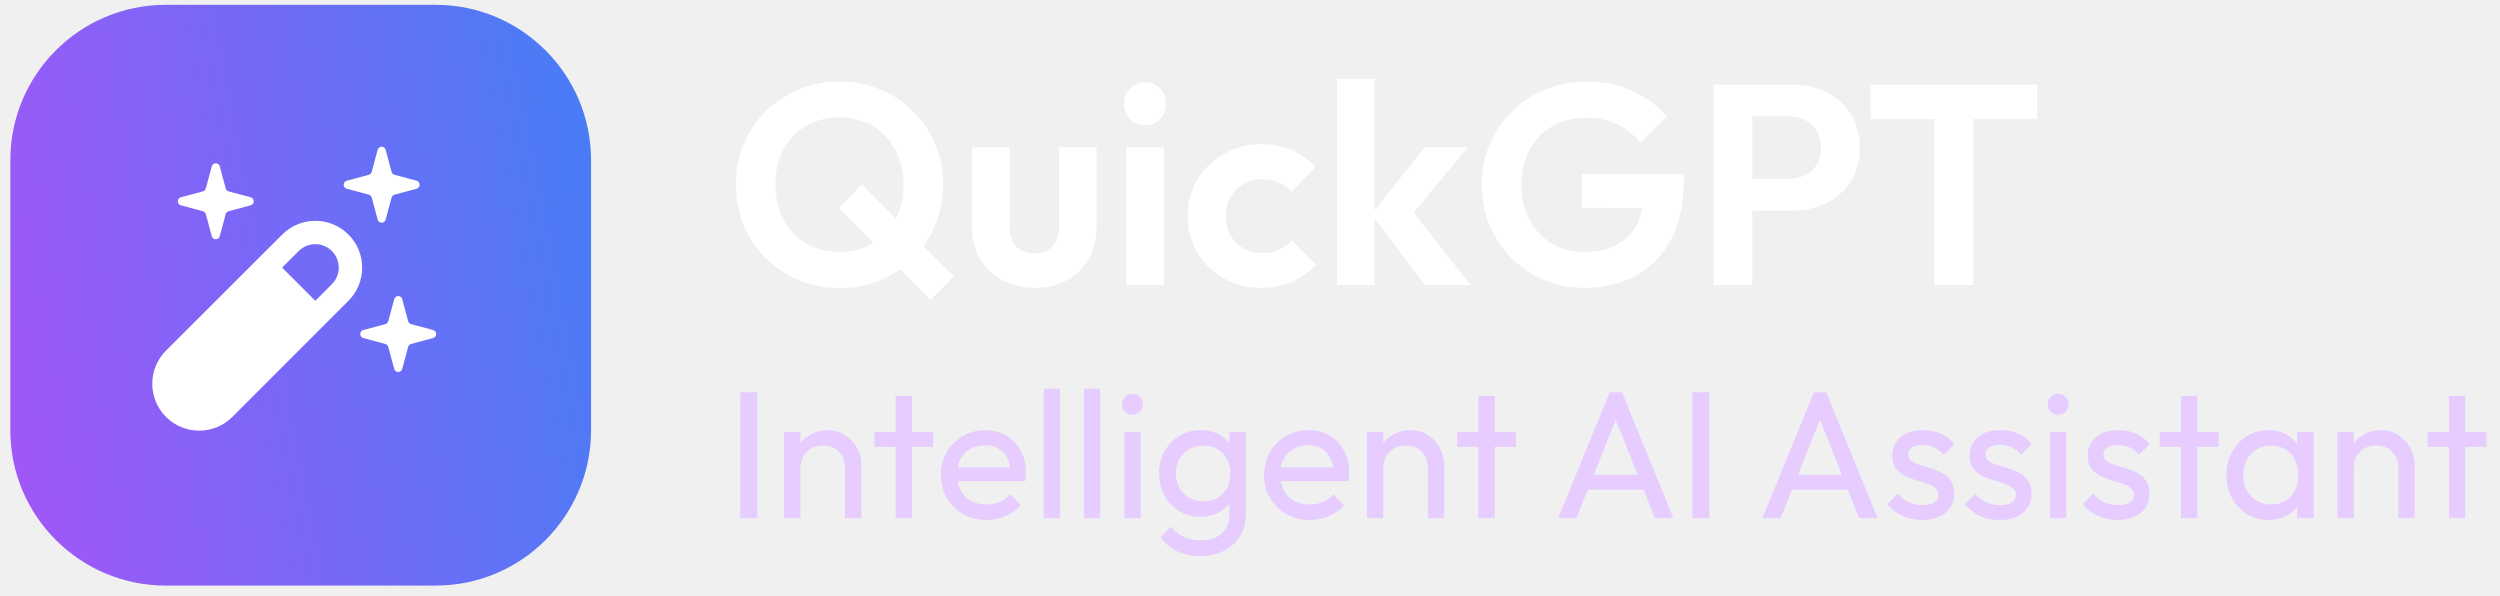
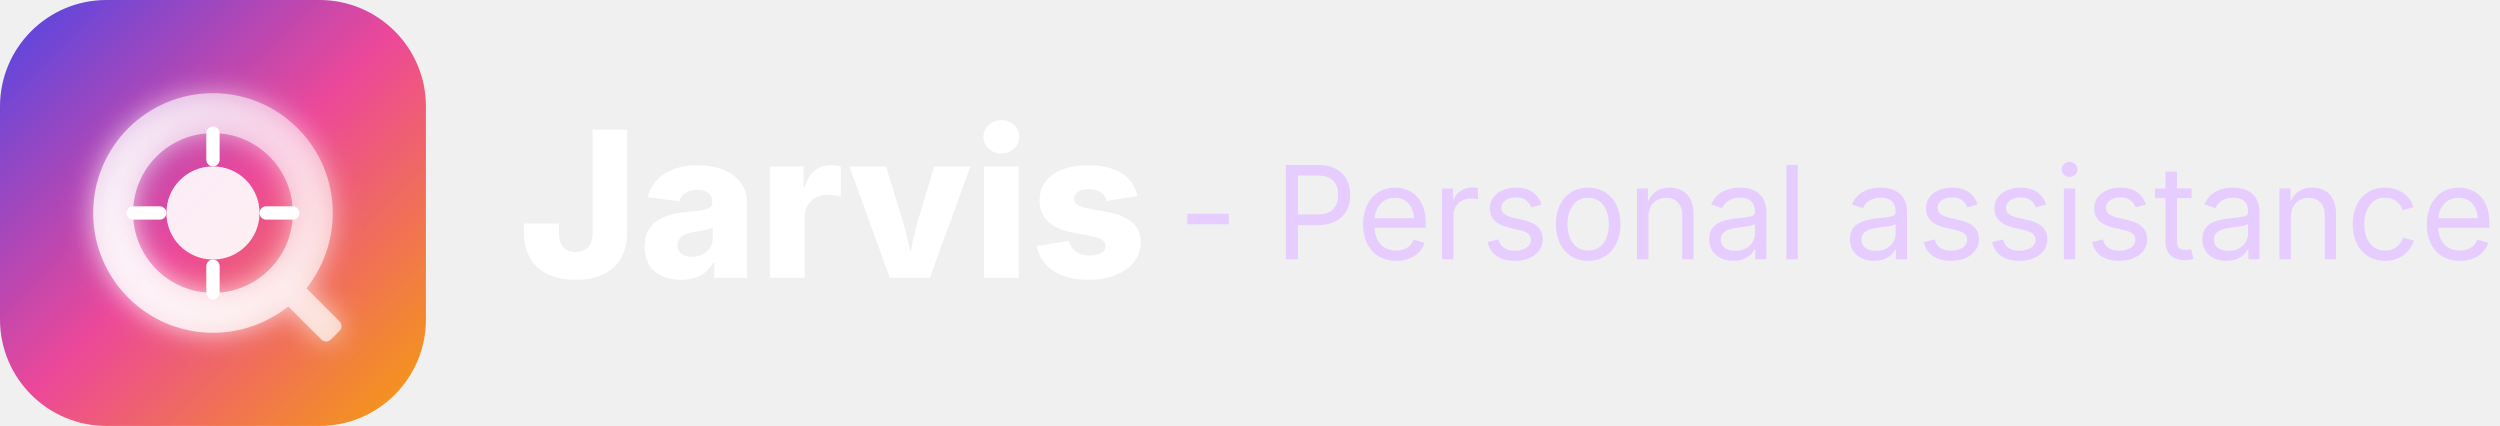
- <svg xmlns="http://www.w3.org/2000/svg" width="193" height="46" viewBox="0 0 193 46" fill="none">
-   <path d="M64.844 22.242C63.715 22.242 62.659 22.037 61.676 21.626C60.708 21.215 59.857 20.651 59.124 19.932C58.391 19.199 57.819 18.348 57.408 17.38C57.012 16.397 56.814 15.349 56.814 14.234C56.814 13.119 57.012 12.085 57.408 11.132C57.819 10.164 58.383 9.321 59.102 8.602C59.835 7.869 60.686 7.304 61.654 6.908C62.622 6.497 63.671 6.292 64.8 6.292C65.929 6.292 66.978 6.497 67.946 6.908C68.914 7.304 69.765 7.869 70.498 8.602C71.231 9.321 71.796 10.164 72.192 11.132C72.603 12.1 72.808 13.141 72.808 14.256C72.808 15.371 72.603 16.412 72.192 17.38C71.796 18.348 71.231 19.199 70.498 19.932C69.779 20.651 68.936 21.215 67.968 21.626C67 22.037 65.959 22.242 64.844 22.242ZM71.818 23.144L64.734 16.06L66.538 14.234L73.644 21.34L71.818 23.144ZM64.8 19.448C65.783 19.448 66.641 19.228 67.374 18.788C68.122 18.348 68.701 17.739 69.112 16.962C69.537 16.185 69.75 15.275 69.75 14.234C69.75 13.471 69.625 12.775 69.376 12.144C69.141 11.513 68.804 10.971 68.364 10.516C67.924 10.047 67.403 9.687 66.802 9.438C66.201 9.189 65.533 9.064 64.8 9.064C63.832 9.064 62.974 9.284 62.226 9.724C61.493 10.149 60.913 10.751 60.488 11.528C60.077 12.305 59.872 13.207 59.872 14.234C59.872 15.011 59.989 15.723 60.224 16.368C60.473 17.013 60.811 17.563 61.236 18.018C61.676 18.473 62.197 18.825 62.798 19.074C63.414 19.323 64.081 19.448 64.8 19.448ZM79.855 22.22C78.916 22.22 78.08 22.022 77.347 21.626C76.628 21.23 76.064 20.68 75.653 19.976C75.242 19.272 75.037 18.458 75.037 17.534V11.374H77.941V17.468C77.941 17.908 78.014 18.289 78.161 18.612C78.308 18.92 78.528 19.155 78.821 19.316C79.114 19.477 79.459 19.558 79.855 19.558C80.456 19.558 80.925 19.375 81.263 19.008C81.6 18.641 81.769 18.128 81.769 17.468V11.374H84.651V17.534C84.651 18.473 84.445 19.294 84.035 19.998C83.639 20.702 83.074 21.252 82.341 21.648C81.622 22.029 80.793 22.22 79.855 22.22ZM86.946 22V11.374H89.85V22L86.946 22ZM88.398 9.658C87.929 9.658 87.54 9.504 87.232 9.196C86.924 8.873 86.77 8.477 86.77 8.008C86.77 7.553 86.924 7.165 87.232 6.842C87.54 6.519 87.929 6.358 88.398 6.358C88.882 6.358 89.271 6.519 89.564 6.842C89.872 7.165 90.026 7.553 90.026 8.008C90.026 8.477 89.872 8.873 89.564 9.196C89.271 9.504 88.882 9.658 88.398 9.658ZM97.419 22.22C96.334 22.22 95.358 21.978 94.493 21.494C93.628 21.01 92.946 20.35 92.447 19.514C91.948 18.678 91.699 17.739 91.699 16.698C91.699 15.642 91.948 14.696 92.447 13.86C92.946 13.024 93.628 12.364 94.493 11.88C95.373 11.381 96.348 11.132 97.419 11.132C98.255 11.132 99.025 11.286 99.729 11.594C100.433 11.902 101.042 12.342 101.555 12.914L99.707 14.784C99.428 14.476 99.091 14.241 98.695 14.08C98.314 13.919 97.888 13.838 97.419 13.838C96.891 13.838 96.414 13.963 95.989 14.212C95.578 14.447 95.248 14.777 94.999 15.202C94.764 15.613 94.647 16.104 94.647 16.676C94.647 17.233 94.764 17.732 94.999 18.172C95.248 18.597 95.578 18.935 95.989 19.184C96.414 19.419 96.891 19.536 97.419 19.536C97.903 19.536 98.336 19.455 98.717 19.294C99.113 19.118 99.45 18.869 99.729 18.546L101.599 20.416C101.056 21.003 100.433 21.45 99.729 21.758C99.025 22.066 98.255 22.22 97.419 22.22ZM110.007 22L105.893 16.522L109.985 11.374H113.307L108.511 17.182L108.621 15.774L113.527 22H110.007ZM103.231 22V6.094H106.113V22H103.231ZM122.312 22.22C121.212 22.22 120.178 22.022 119.21 21.626C118.257 21.215 117.413 20.643 116.68 19.91C115.961 19.177 115.397 18.333 114.986 17.38C114.59 16.412 114.392 15.371 114.392 14.256C114.392 13.127 114.597 12.085 115.008 11.132C115.419 10.164 115.991 9.321 116.724 8.602C117.457 7.869 118.315 7.304 119.298 6.908C120.281 6.497 121.344 6.292 122.488 6.292C123.764 6.292 124.937 6.534 126.008 7.018C127.079 7.487 127.966 8.155 128.67 9.02L126.646 11.044C126.162 10.413 125.561 9.929 124.842 9.592C124.123 9.255 123.331 9.086 122.466 9.086C121.483 9.086 120.611 9.306 119.848 9.746C119.1 10.171 118.513 10.773 118.088 11.55C117.663 12.313 117.45 13.207 117.45 14.234C117.45 15.261 117.655 16.17 118.066 16.962C118.491 17.739 119.063 18.348 119.782 18.788C120.515 19.228 121.351 19.448 122.29 19.448C123.258 19.448 124.087 19.272 124.776 18.92C125.465 18.553 125.993 18.025 126.36 17.336C126.727 16.632 126.91 15.774 126.91 14.762L128.868 16.104L122.114 16.038V13.442H129.99V13.86C129.99 15.708 129.66 17.255 129 18.502C128.34 19.734 127.431 20.665 126.272 21.296C125.128 21.912 123.808 22.22 122.312 22.22ZM134.485 16.258V13.816L138.071 13.816C138.541 13.816 138.966 13.721 139.347 13.53C139.729 13.339 140.029 13.068 140.249 12.716C140.469 12.349 140.579 11.909 140.579 11.396C140.579 10.897 140.469 10.465 140.249 10.098C140.029 9.731 139.729 9.453 139.347 9.262C138.966 9.071 138.541 8.976 138.071 8.976L134.485 8.976V6.534H138.379C139.362 6.534 140.242 6.732 141.019 7.128C141.811 7.524 142.435 8.089 142.889 8.822C143.344 9.541 143.571 10.399 143.571 11.396C143.571 12.393 143.344 13.259 142.889 13.992C142.435 14.711 141.811 15.268 141.019 15.664C140.242 16.06 139.362 16.258 138.379 16.258H134.485ZM132.285 22V6.534H135.277V22H132.285ZM149.326 22V6.864H152.34V22L149.326 22ZM144.398 9.196V6.534H157.268V9.196H144.398Z" fill="white" />
-   <path d="M57.148 40V30.284H58.464V40H57.148ZM65.237 40V36.122C65.237 35.618 65.079 35.203 64.761 34.876C64.444 34.549 64.033 34.386 63.529 34.386C63.193 34.386 62.895 34.461 62.633 34.61C62.372 34.759 62.167 34.965 62.017 35.226C61.868 35.487 61.793 35.786 61.793 36.122L61.275 35.828C61.275 35.324 61.387 34.876 61.611 34.484C61.835 34.092 62.148 33.784 62.549 33.56C62.951 33.327 63.403 33.21 63.907 33.21C64.411 33.21 64.855 33.336 65.237 33.588C65.629 33.84 65.937 34.171 66.161 34.582C66.385 34.983 66.497 35.413 66.497 35.87V40H65.237ZM60.533 40V33.35H61.793V40H60.533ZM69.143 40V30.564H70.403V40H69.143ZM67.505 34.498V33.35H72.041V34.498H67.505ZM76.15 40.14C75.488 40.14 74.891 39.991 74.359 39.692C73.826 39.384 73.406 38.969 73.099 38.446C72.79 37.923 72.636 37.331 72.636 36.668C72.636 36.015 72.786 35.427 73.085 34.904C73.392 34.381 73.803 33.971 74.317 33.672C74.839 33.364 75.422 33.21 76.067 33.21C76.683 33.21 77.224 33.35 77.691 33.63C78.166 33.91 78.535 34.297 78.796 34.792C79.067 35.287 79.203 35.847 79.203 36.472C79.203 36.565 79.198 36.668 79.189 36.78C79.179 36.883 79.16 37.004 79.132 37.144H73.519V36.094H78.46L77.999 36.5C77.999 36.052 77.919 35.674 77.76 35.366C77.602 35.049 77.378 34.806 77.088 34.638C76.799 34.461 76.449 34.372 76.038 34.372C75.609 34.372 75.231 34.465 74.904 34.652C74.578 34.839 74.326 35.1 74.148 35.436C73.971 35.772 73.882 36.169 73.882 36.626C73.882 37.093 73.976 37.503 74.162 37.858C74.349 38.203 74.615 38.474 74.96 38.67C75.306 38.857 75.703 38.95 76.15 38.95C76.524 38.95 76.865 38.885 77.172 38.754C77.49 38.623 77.76 38.427 77.984 38.166L78.796 38.992C78.479 39.365 78.087 39.65 77.621 39.846C77.163 40.042 76.673 40.14 76.15 40.14ZM80.576 40V30.004H81.836V40H80.576ZM83.68 40V30.004H84.94V40H83.68ZM86.797 40V33.35H88.057V40H86.797ZM87.427 32.02C87.194 32.02 87.003 31.945 86.853 31.796C86.704 31.637 86.629 31.441 86.629 31.208C86.629 30.984 86.704 30.797 86.853 30.648C87.003 30.489 87.194 30.41 87.427 30.41C87.661 30.41 87.852 30.489 88.001 30.648C88.151 30.797 88.225 30.984 88.225 31.208C88.225 31.441 88.151 31.637 88.001 31.796C87.852 31.945 87.661 32.02 87.427 32.02ZM92.672 42.926C91.991 42.926 91.384 42.8 90.852 42.548C90.33 42.296 89.91 41.941 89.592 41.484L90.404 40.658C90.675 41.003 90.997 41.265 91.37 41.442C91.744 41.629 92.187 41.722 92.7 41.722C93.382 41.722 93.918 41.54 94.31 41.176C94.712 40.821 94.912 40.341 94.912 39.734V38.082L95.136 36.584L94.912 35.1V33.35H96.172V39.734C96.172 40.369 96.023 40.924 95.724 41.4C95.435 41.876 95.024 42.249 94.492 42.52C93.97 42.791 93.363 42.926 92.672 42.926ZM92.672 39.888C92.066 39.888 91.52 39.743 91.034 39.454C90.558 39.165 90.18 38.768 89.9 38.264C89.62 37.751 89.48 37.177 89.48 36.542C89.48 35.907 89.62 35.343 89.9 34.848C90.18 34.344 90.558 33.947 91.034 33.658C91.52 33.359 92.066 33.21 92.672 33.21C93.195 33.21 93.657 33.313 94.058 33.518C94.46 33.723 94.777 34.013 95.01 34.386C95.253 34.75 95.384 35.179 95.402 35.674V37.438C95.374 37.923 95.239 38.353 94.996 38.726C94.763 39.09 94.446 39.375 94.044 39.58C93.643 39.785 93.186 39.888 92.672 39.888ZM92.924 38.698C93.335 38.698 93.694 38.609 94.002 38.432C94.32 38.255 94.562 38.007 94.73 37.69C94.898 37.363 94.982 36.985 94.982 36.556C94.982 36.127 94.894 35.753 94.716 35.436C94.548 35.109 94.31 34.857 94.002 34.68C93.694 34.493 93.33 34.4 92.91 34.4C92.49 34.4 92.122 34.493 91.804 34.68C91.487 34.857 91.235 35.109 91.048 35.436C90.871 35.753 90.782 36.122 90.782 36.542C90.782 36.962 90.871 37.335 91.048 37.662C91.235 37.989 91.487 38.245 91.804 38.432C92.131 38.609 92.504 38.698 92.924 38.698ZM101.102 40.14C100.439 40.14 99.842 39.991 99.31 39.692C98.778 39.384 98.358 38.969 98.05 38.446C97.742 37.923 97.588 37.331 97.588 36.668C97.588 36.015 97.737 35.427 98.036 34.904C98.344 34.381 98.754 33.971 99.268 33.672C99.79 33.364 100.374 33.21 101.018 33.21C101.634 33.21 102.175 33.35 102.642 33.63C103.118 33.91 103.486 34.297 103.748 34.792C104.018 35.287 104.154 35.847 104.154 36.472C104.154 36.565 104.149 36.668 104.14 36.78C104.13 36.883 104.112 37.004 104.084 37.144H98.47V36.094H103.412L102.95 36.5C102.95 36.052 102.87 35.674 102.712 35.366C102.553 35.049 102.329 34.806 102.04 34.638C101.75 34.461 101.4 34.372 100.99 34.372C100.56 34.372 100.182 34.465 99.856 34.652C99.529 34.839 99.277 35.1 99.1 35.436C98.922 35.772 98.834 36.169 98.834 36.626C98.834 37.093 98.927 37.503 99.114 37.858C99.3 38.203 99.566 38.474 99.912 38.67C100.257 38.857 100.654 38.95 101.102 38.95C101.475 38.95 101.816 38.885 102.124 38.754C102.441 38.623 102.712 38.427 102.936 38.166L103.748 38.992C103.43 39.365 103.038 39.65 102.572 39.846C102.114 40.042 101.624 40.14 101.102 40.14ZM110.232 40V36.122C110.232 35.618 110.073 35.203 109.756 34.876C109.438 34.549 109.028 34.386 108.524 34.386C108.188 34.386 107.889 34.461 107.628 34.61C107.366 34.759 107.161 34.965 107.012 35.226C106.862 35.487 106.788 35.786 106.788 36.122L106.27 35.828C106.27 35.324 106.382 34.876 106.606 34.484C106.83 34.092 107.142 33.784 107.544 33.56C107.945 33.327 108.398 33.21 108.902 33.21C109.406 33.21 109.849 33.336 110.232 33.588C110.624 33.84 110.932 34.171 111.156 34.582C111.38 34.983 111.492 35.413 111.492 35.87V40H110.232ZM105.528 40V33.35H106.788V40H105.528ZM114.137 40V30.564H115.397V40H114.137ZM112.499 34.498V33.35H117.035V34.498H112.499ZM120.295 40L124.271 30.284H125.223L129.185 40H127.757L124.495 31.782H124.985L121.695 40H120.295ZM122.185 37.802V36.654H127.295V37.802H122.185ZM130.648 40V30.284H131.964V40H130.648ZM136.059 40L140.035 30.284H140.987L144.949 40H143.521L140.259 31.782H140.749L137.459 40H136.059ZM137.949 37.802V36.654H143.059V37.802H137.949ZM148.411 40.14C148.038 40.14 147.683 40.093 147.347 40C147.02 39.897 146.717 39.757 146.437 39.58C146.157 39.393 145.914 39.174 145.709 38.922L146.521 38.11C146.764 38.409 147.044 38.633 147.361 38.782C147.678 38.922 148.033 38.992 148.425 38.992C148.817 38.992 149.12 38.927 149.335 38.796C149.55 38.656 149.657 38.465 149.657 38.222C149.657 37.979 149.568 37.793 149.391 37.662C149.223 37.522 149.004 37.41 148.733 37.326C148.462 37.233 148.173 37.144 147.865 37.06C147.566 36.967 147.282 36.85 147.011 36.71C146.74 36.57 146.516 36.379 146.339 36.136C146.171 35.893 146.087 35.571 146.087 35.17C146.087 34.769 146.185 34.423 146.381 34.134C146.577 33.835 146.848 33.607 147.193 33.448C147.548 33.289 147.972 33.21 148.467 33.21C148.99 33.21 149.452 33.303 149.853 33.49C150.264 33.667 150.6 33.938 150.861 34.302L150.049 35.114C149.862 34.871 149.629 34.685 149.349 34.554C149.078 34.423 148.77 34.358 148.425 34.358C148.061 34.358 147.781 34.423 147.585 34.554C147.398 34.675 147.305 34.848 147.305 35.072C147.305 35.296 147.389 35.469 147.557 35.59C147.725 35.711 147.944 35.814 148.215 35.898C148.495 35.982 148.784 36.071 149.083 36.164C149.382 36.248 149.666 36.365 149.937 36.514C150.208 36.663 150.427 36.864 150.595 37.116C150.772 37.368 150.861 37.699 150.861 38.11C150.861 38.735 150.637 39.23 150.189 39.594C149.75 39.958 149.158 40.14 148.411 40.14ZM154.386 40.14C154.012 40.14 153.658 40.093 153.322 40C152.995 39.897 152.692 39.757 152.412 39.58C152.132 39.393 151.889 39.174 151.684 38.922L152.496 38.11C152.738 38.409 153.018 38.633 153.336 38.782C153.653 38.922 154.008 38.992 154.4 38.992C154.792 38.992 155.095 38.927 155.31 38.796C155.524 38.656 155.632 38.465 155.632 38.222C155.632 37.979 155.543 37.793 155.366 37.662C155.198 37.522 154.978 37.41 154.708 37.326C154.437 37.233 154.148 37.144 153.84 37.06C153.541 36.967 153.256 36.85 152.986 36.71C152.715 36.57 152.491 36.379 152.314 36.136C152.146 35.893 152.062 35.571 152.062 35.17C152.062 34.769 152.16 34.423 152.356 34.134C152.552 33.835 152.822 33.607 153.168 33.448C153.522 33.289 153.947 33.21 154.442 33.21C154.964 33.21 155.426 33.303 155.828 33.49C156.238 33.667 156.574 33.938 156.836 34.302L156.024 35.114C155.837 34.871 155.604 34.685 155.324 34.554C155.053 34.423 154.745 34.358 154.4 34.358C154.036 34.358 153.756 34.423 153.56 34.554C153.373 34.675 153.28 34.848 153.28 35.072C153.28 35.296 153.364 35.469 153.532 35.59C153.7 35.711 153.919 35.814 154.19 35.898C154.47 35.982 154.759 36.071 155.058 36.164C155.356 36.248 155.641 36.365 155.912 36.514C156.182 36.663 156.402 36.864 156.57 37.116C156.747 37.368 156.836 37.699 156.836 38.11C156.836 38.735 156.612 39.23 156.164 39.594C155.725 39.958 155.132 40.14 154.386 40.14ZM158.26 40V33.35H159.52V40H158.26ZM158.89 32.02C158.657 32.02 158.466 31.945 158.316 31.796C158.167 31.637 158.092 31.441 158.092 31.208C158.092 30.984 158.167 30.797 158.316 30.648C158.466 30.489 158.657 30.41 158.89 30.41C159.124 30.41 159.315 30.489 159.464 30.648C159.614 30.797 159.688 30.984 159.688 31.208C159.688 31.441 159.614 31.637 159.464 31.796C159.315 31.945 159.124 32.02 158.89 32.02ZM163.491 40.14C163.118 40.14 162.763 40.093 162.427 40C162.1 39.897 161.797 39.757 161.517 39.58C161.237 39.393 160.994 39.174 160.789 38.922L161.601 38.11C161.844 38.409 162.124 38.633 162.441 38.782C162.758 38.922 163.113 38.992 163.505 38.992C163.897 38.992 164.2 38.927 164.415 38.796C164.63 38.656 164.737 38.465 164.737 38.222C164.737 37.979 164.648 37.793 164.471 37.662C164.303 37.522 164.084 37.41 163.813 37.326C163.542 37.233 163.253 37.144 162.945 37.06C162.646 36.967 162.362 36.85 162.091 36.71C161.82 36.57 161.596 36.379 161.419 36.136C161.251 35.893 161.167 35.571 161.167 35.17C161.167 34.769 161.265 34.423 161.461 34.134C161.657 33.835 161.928 33.607 162.273 33.448C162.628 33.289 163.052 33.21 163.547 33.21C164.07 33.21 164.532 33.303 164.933 33.49C165.344 33.667 165.68 33.938 165.941 34.302L165.129 35.114C164.942 34.871 164.709 34.685 164.429 34.554C164.158 34.423 163.85 34.358 163.505 34.358C163.141 34.358 162.861 34.423 162.665 34.554C162.478 34.675 162.385 34.848 162.385 35.072C162.385 35.296 162.469 35.469 162.637 35.59C162.805 35.711 163.024 35.814 163.295 35.898C163.575 35.982 163.864 36.071 164.163 36.164C164.462 36.248 164.746 36.365 165.017 36.514C165.288 36.663 165.507 36.864 165.675 37.116C165.852 37.368 165.941 37.699 165.941 38.11C165.941 38.735 165.717 39.23 165.269 39.594C164.83 39.958 164.238 40.14 163.491 40.14ZM168.374 40V30.564H169.634V40H168.374ZM166.736 34.498V33.35H171.272V34.498H166.736ZM175.129 40.14C174.522 40.14 173.972 39.991 173.477 39.692C172.982 39.384 172.59 38.969 172.301 38.446C172.021 37.923 171.881 37.335 171.881 36.682C171.881 36.029 172.021 35.441 172.301 34.918C172.59 34.395 172.978 33.98 173.463 33.672C173.958 33.364 174.513 33.21 175.129 33.21C175.633 33.21 176.081 33.317 176.473 33.532C176.874 33.737 177.196 34.027 177.439 34.4C177.682 34.764 177.817 35.189 177.845 35.674V37.676C177.817 38.152 177.682 38.577 177.439 38.95C177.206 39.323 176.888 39.617 176.487 39.832C176.095 40.037 175.642 40.14 175.129 40.14ZM175.339 38.95C175.964 38.95 176.468 38.74 176.851 38.32C177.234 37.891 177.425 37.345 177.425 36.682C177.425 36.225 177.336 35.828 177.159 35.492C176.991 35.147 176.748 34.881 176.431 34.694C176.114 34.498 175.745 34.4 175.325 34.4C174.905 34.4 174.532 34.498 174.205 34.694C173.888 34.89 173.636 35.161 173.449 35.506C173.272 35.842 173.183 36.229 173.183 36.668C173.183 37.116 173.272 37.513 173.449 37.858C173.636 38.194 173.892 38.46 174.219 38.656C174.546 38.852 174.919 38.95 175.339 38.95ZM177.341 40V38.208L177.579 36.584L177.341 34.974V33.35H178.615V40H177.341ZM185.153 40V36.122C185.153 35.618 184.995 35.203 184.677 34.876C184.36 34.549 183.949 34.386 183.445 34.386C183.109 34.386 182.811 34.461 182.549 34.61C182.288 34.759 182.083 34.965 181.933 35.226C181.784 35.487 181.709 35.786 181.709 36.122L181.191 35.828C181.191 35.324 181.303 34.876 181.527 34.484C181.751 34.092 182.064 33.784 182.465 33.56C182.867 33.327 183.319 33.21 183.823 33.21C184.327 33.21 184.771 33.336 185.153 33.588C185.545 33.84 185.853 34.171 186.077 34.582C186.301 34.983 186.413 35.413 186.413 35.87V40H185.153ZM180.449 40V33.35H181.709V40H180.449ZM189.059 40V30.564H190.319V40H189.059ZM187.421 34.498V33.35H191.957V34.498H187.421Z" fill="#E6CCFF" />
-   <rect x="0.797" y="0.373" width="44.833" height="44.833" rx="12" fill="url(#paint0_linear_8961_4661)" />
-   <path fill-rule="evenodd" clip-rule="evenodd" d="M17.936 32.186L26.901 23.218C28.315 21.804 28.312 19.511 26.894 18.101C25.482 16.696 23.201 16.698 21.792 18.105L12.818 27.065C11.402 28.478 11.402 30.772 12.816 32.187C14.23 33.6 16.523 33.6 17.936 32.186ZM21.779 20.661L24.34 23.222L25.621 21.941C26.328 21.234 26.328 20.087 25.621 19.38C24.914 18.673 23.767 18.673 23.06 19.38L21.779 20.661Z" fill="white" />
-   <path d="M16.348 12.846C16.433 12.53 16.881 12.53 16.966 12.846L17.424 14.547C17.454 14.657 17.54 14.743 17.65 14.773L19.351 15.231C19.666 15.316 19.666 15.764 19.351 15.849L17.65 16.307C17.54 16.337 17.454 16.423 17.424 16.533L16.966 18.233C16.881 18.549 16.433 18.549 16.348 18.233L15.89 16.533C15.86 16.423 15.774 16.337 15.664 16.307L13.963 15.849C13.648 15.764 13.648 15.316 13.963 15.231L15.664 14.773C15.774 14.743 15.86 14.657 15.89 14.547L16.348 12.846Z" fill="white" />
-   <path d="M29.154 11.567C29.24 11.251 29.688 11.251 29.773 11.567L30.231 13.268C30.26 13.378 30.346 13.464 30.457 13.493L32.157 13.951C32.473 14.036 32.473 14.485 32.157 14.57L30.457 15.027C30.346 15.057 30.26 15.143 30.231 15.254L29.773 16.954C29.688 17.27 29.24 17.27 29.154 16.954L28.697 15.254C28.667 15.143 28.581 15.057 28.471 15.027L26.77 14.57C26.454 14.485 26.454 14.036 26.77 13.951L28.471 13.493C28.581 13.464 28.667 13.378 28.697 13.268L29.154 11.567Z" fill="white" />
-   <path d="M30.434 23.094C30.519 22.778 30.967 22.778 31.052 23.094L31.51 24.795C31.54 24.905 31.626 24.991 31.736 25.021L33.437 25.479C33.752 25.564 33.752 26.012 33.437 26.097L31.736 26.555C31.626 26.584 31.54 26.671 31.51 26.781L31.052 28.481C30.967 28.797 30.519 28.797 30.434 28.481L29.976 26.781C29.946 26.671 29.86 26.584 29.75 26.555L28.049 26.097C27.733 26.012 27.733 25.564 28.049 25.479L29.75 25.021C29.86 24.991 29.946 24.905 29.976 24.795L30.434 23.094Z" fill="white" />
+ <svg xmlns="http://www.w3.org/2000/svg" width="270" height="46" viewBox="0 0 270 46" fill="none">
  <defs>
-     <linearGradient id="paint0_linear_8961_4661" x1="51.607" y1="16.812" x2="-2.192" y2="27.273" gradientUnits="userSpaceOnUse">
-       <stop stop-color="#4080F6" />
-       <stop offset="1" stop-color="#A356F7" />
+     <linearGradient id="tech_bg" x1="0" y1="0" x2="128" y2="128" gradientUnits="userSpaceOnUse">
+       <stop offset="0%" stop-color="#4F46E5" />
+       <stop offset="50%" stop-color="#EC4899" />
+       <stop offset="100%" stop-color="#F59E0B" />
    </linearGradient>
+     <linearGradient id="glow_grad" x1="0" y1="128" x2="128" y2="0" gradientUnits="userSpaceOnUse">
+       <stop offset="0%" stop-color="#FFFFFF" stop-opacity="1" />
+       <stop offset="100%" stop-color="#FFFFFF" stop-opacity="0.3" />
+     </linearGradient>
+     <filter id="soft_glow" x="-20%" y="-20%" width="140%" height="140%">
+       <feGaussianBlur stdDeviation="4" result="blur" />
+       <feComposite in="SourceGraphic" in2="blur" operator="over" />
+     </filter>
  </defs>
+   <svg x="0" y="0" width="46" height="46" viewBox="0 0 128 128">
+     <rect width="128" height="128" rx="32" fill="url(#tech_bg)" />
+     <path d="M64 28C44.118 28 28 44.118 28 64C28 83.882 44.118 100 64 100C72.514 100 80.338 97.03 86.66 92.11L96.586 102.036C97.367 102.817 98.633 102.817 99.414 102.036L102.036 99.414C102.817 98.633 102.817 97.367 102.036 96.586L92.11 86.66C97.03 80.338 100 72.514 100 64C100 44.118 83.882 28 64 28ZM64 88C50.745 88 40 77.255 40 64C40 50.745 50.745 40 64 40C77.255 40 88 50.745 88 64C88 77.255 77.255 88 64 88Z" fill="url(#glow_grad)" filter="url(#soft_glow)" />
+     <circle cx="64" cy="64" r="14" fill="#FFFFFF" opacity="0.9" />
+     <path d="M64 40L64 48M64 80L64 88M40 64L48 64M80 64L88 64" stroke="#FFFFFF" stroke-width="4" stroke-linecap="round" />
+   </svg>
+   <text x="56" y="30" font-family="'Inter', 'Outfit', 'Segoe UI', sans-serif">
+     <tspan font-weight="800" font-size="22" fill="#FFFFFF">Jarvis</tspan>
+     <tspan font-weight="400" font-size="14" fill="#E6CCFF" dy="-2"> - Personal assistance</tspan>
+   </text>
</svg>
